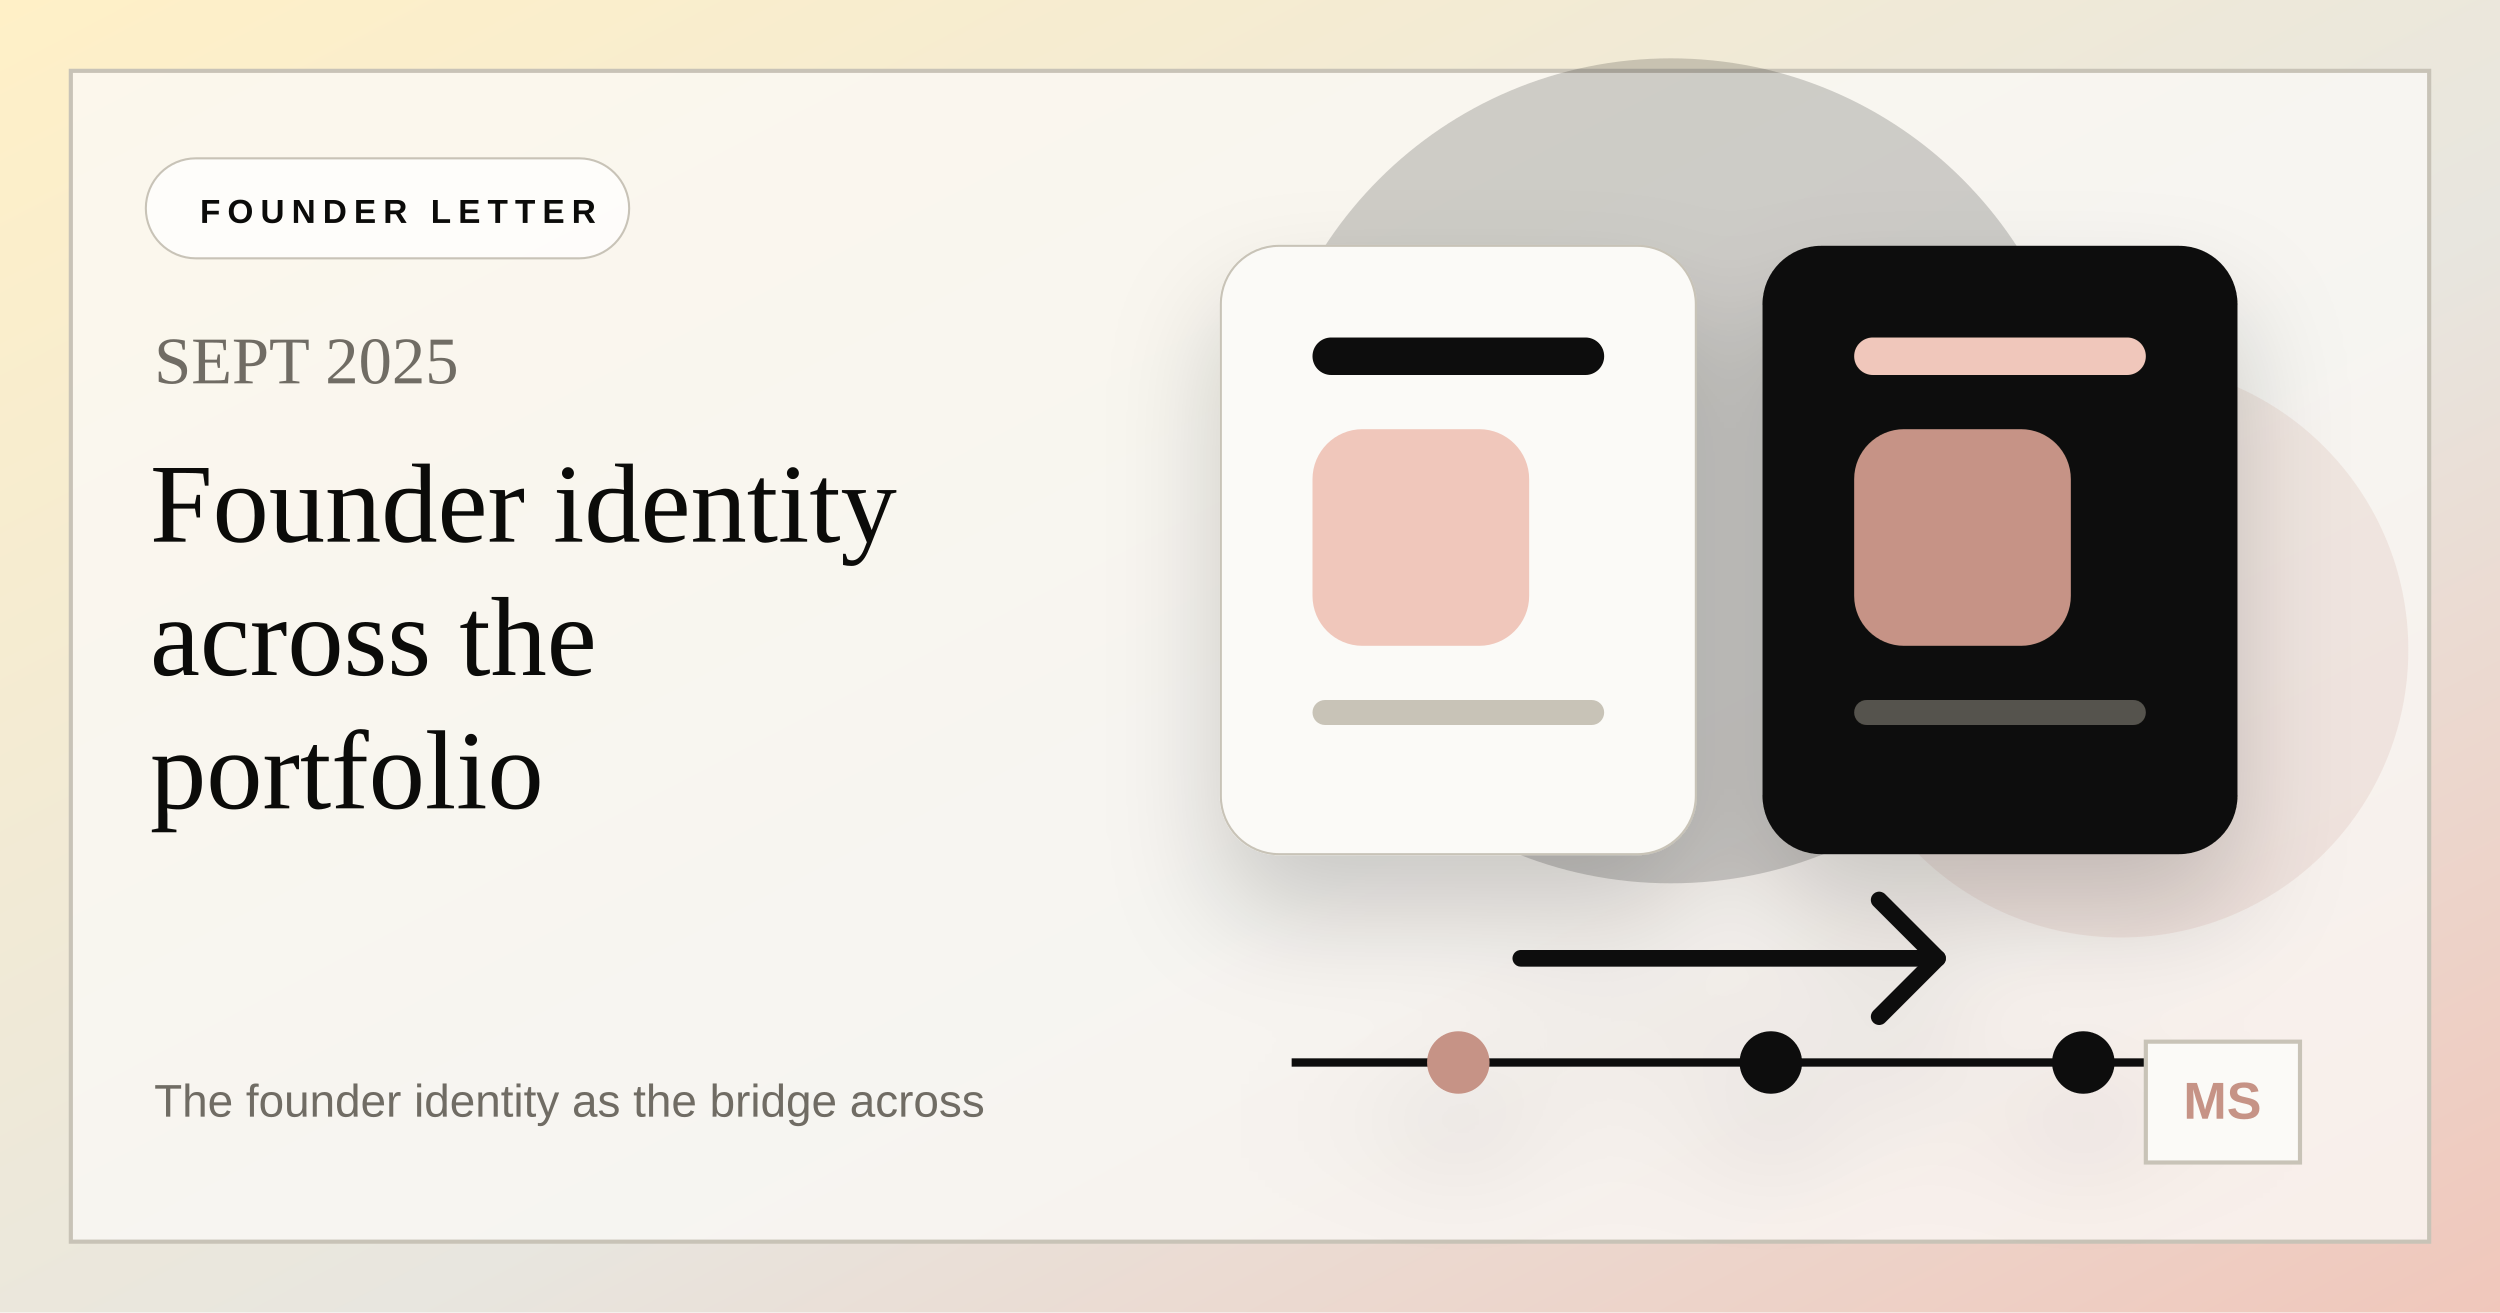
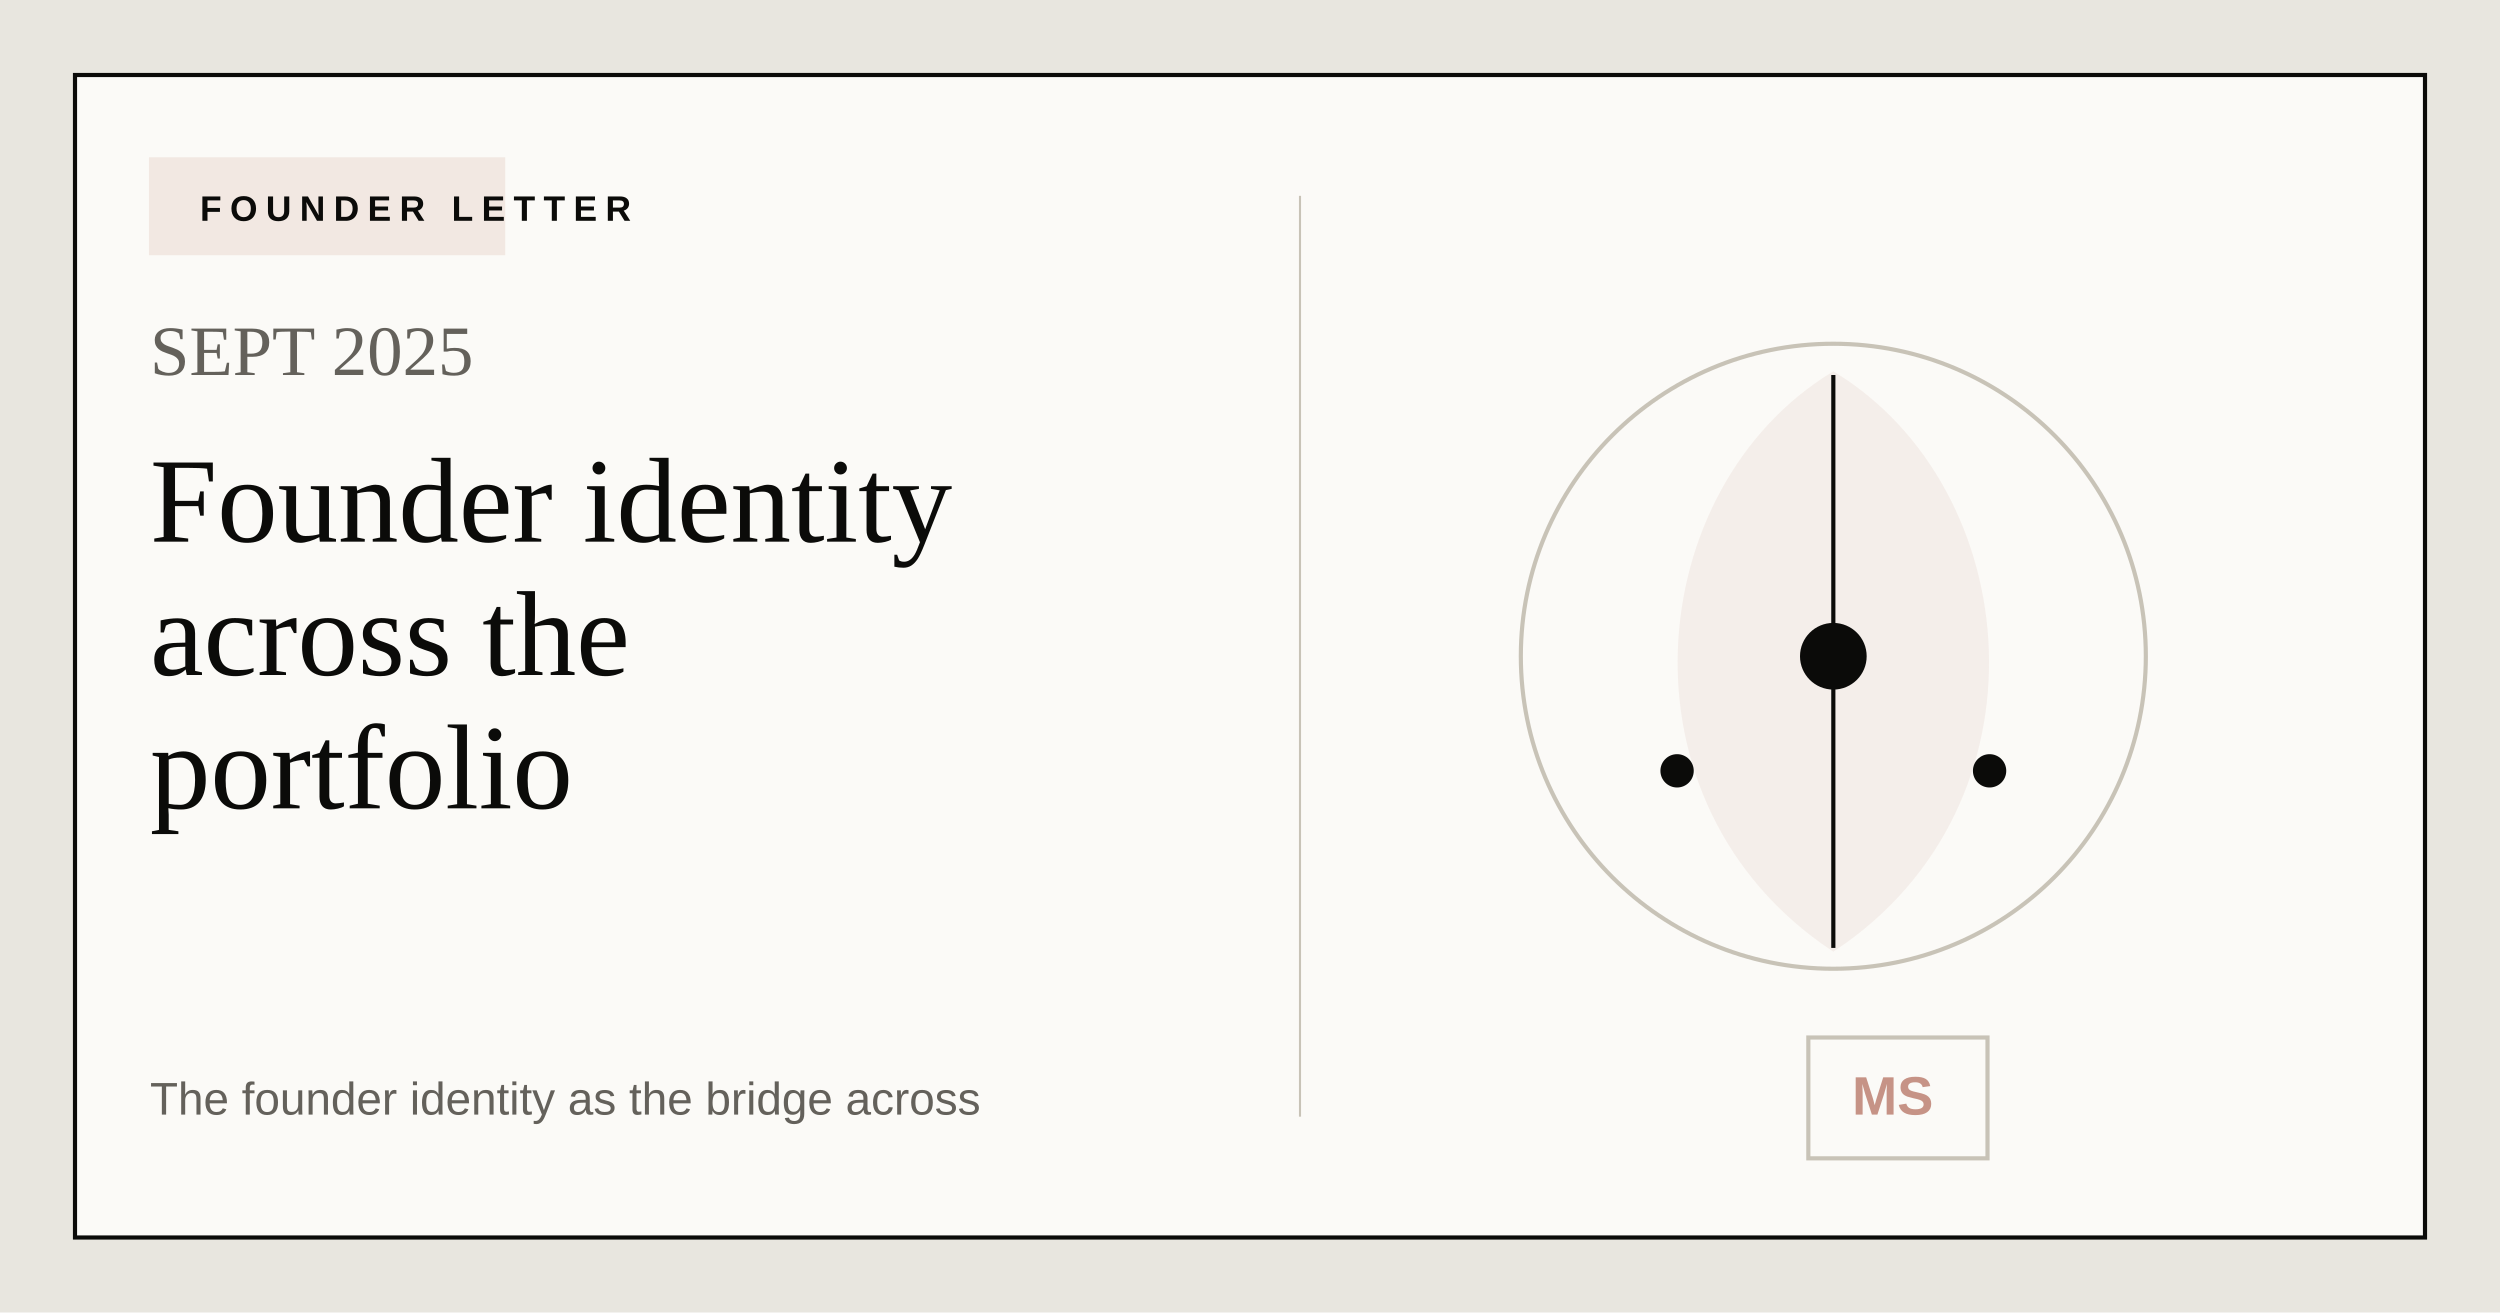
<svg xmlns="http://www.w3.org/2000/svg" width="1200" height="630" viewBox="0 0 1200 630" role="img" aria-labelledby="title desc">
-   <defs>
-     <linearGradient id="backgroundGradient" x1="0" y1="0" x2="1" y2="1">
-       <stop offset="0%" stop-color="#fff0c7" />
-       <stop offset="58%" stop-color="#e8e6df" />
-       <stop offset="100%" stop-color="#f0c7bb" />
-     </linearGradient>
-     <radialGradient id="fieldGradient" cx="68%" cy="42%" r="70%">
-       <stop offset="0%" stop-color="#ff7a45" stop-opacity="0.92" />
-       <stop offset="55%" stop-color="#0b0b09" stop-opacity="0.54" />
-       <stop offset="100%" stop-color="#11110f" stop-opacity="0.86" />
-     </radialGradient>
-     <linearGradient id="waveGradient" x1="0" y1="0" x2="1" y2="1">
-       <stop offset="0%" stop-color="#0b0b09" />
-       <stop offset="50%" stop-color="#f0c7bb" />
-       <stop offset="100%" stop-color="#c69386" />
-     </linearGradient>
-     <filter id="softShadow" x="-20%" y="-20%" width="140%" height="140%">
-       <feDropShadow dx="0" dy="28" stdDeviation="26" flood-color="#0b0b09" flood-opacity="0.18" />
-     </filter>
-   </defs>
-   <rect width="1200" height="630" fill="url(#backgroundGradient)" />
-   <rect x="34" y="34" width="1132" height="562" rx="0" fill="rgba(251,250,247,0.76)" stroke="#c8c3b7" stroke-width="2" />
-   <circle cx="802" cy="226" r="198" fill="#0b0b09" opacity="0.18" />
-   <circle cx="1018" cy="312" r="138" fill="#c69386" opacity="0.16" />
-   <g filter="url(#softShadow)">
-     <rect x="586" y="118" width="228" height="292" rx="28" fill="#fbfaf7" stroke="#c8c3b7" />
-     <rect x="846" y="118" width="228" height="292" rx="28" fill="#11110f" />
-     <rect x="630" y="162" width="140" height="18" rx="9" fill="#0b0b09" />
-     <rect x="630" y="206" width="104" height="104" rx="24" fill="#f0c7bb" />
-     <rect x="630" y="336" width="140" height="12" rx="6" fill="#c8c3b7" />
-     <rect x="890" y="162" width="140" height="18" rx="9" fill="#f0c7bb" />
-     <rect x="890" y="206" width="104" height="104" rx="24" fill="#c69386" />
-     <rect x="890" y="336" width="140" height="12" rx="6" fill="#55524d" />
-     <path d="M730 460 H930" stroke="#0b0b09" stroke-width="8" stroke-linecap="round" />
-     <path d="M930 460 L902 432 M930 460 L902 488" stroke="#0b0b09" stroke-width="8" stroke-linecap="round" />
-     <path d="M620 510 H1080" stroke="#0b0b09" stroke-width="4" />
-     <circle cx="700" cy="510" r="15" fill="#c69386" />
-     <circle cx="850" cy="510" r="15" fill="#0b0b09" />
-     <circle cx="1000" cy="510" r="15" fill="#0b0b09" />
-   </g>
-   <rect x="70" y="76" width="232" height="48" rx="24" fill="rgba(255,255,255,0.72)" stroke="#c8c3b7" />
-   <text x="96" y="107" font-family="Arial, Helvetica, sans-serif" font-size="16" font-weight="700" letter-spacing="3.4" fill="#0b0b09">FOUNDER LETTER</text>
-   <text x="74" y="184" font-family="Georgia, 'Times New Roman', serif" font-size="32" fill="#706c64">SEPT 2025</text>
-   <text x="72" y="260" font-family="Georgia, 'Times New Roman', serif" font-size="54" font-weight="500" fill="#0b0b09">Founder identity</text>
-   <text x="72" y="324" font-family="Georgia, 'Times New Roman', serif" font-size="54" font-weight="500" fill="#0b0b09">across the</text>
-   <text x="72" y="388" font-family="Georgia, 'Times New Roman', serif" font-size="54" font-weight="500" fill="#0b0b09">portfolio</text>
-   <text x="74" y="536" font-family="Arial, Helvetica, sans-serif" font-size="22" fill="#706c64">The founder identity as the bridge across</text>
-   <rect x="1030" y="500" width="74" height="58" rx="0" fill="#fbfaf7" stroke="#c8c3b7" stroke-width="2" />
-   <text x="1048" y="537" font-family="Arial, Helvetica, sans-serif" font-size="25" font-weight="800" fill="#c69386">MS</text>
+   <rect width="1200" height="630" fill="#e8e6df" />
+   <rect x="36" y="36" width="1128" height="558" fill="#fbfaf7" stroke="#0b0b09" stroke-width="2" />
+   <rect x="72" y="76" width="170" height="46" fill="#c69386" opacity="0.18" stroke="#c69386" stroke-width="1" />
+   <text x="96" y="106" font-family="Arial, Helvetica, sans-serif" font-size="17" font-weight="700" letter-spacing="4" fill="#0b0b09">FOUNDER LETTER</text>
+   <text x="72" y="180" font-family="Georgia, 'Times New Roman', serif" font-size="34" fill="#64615b">SEPT 2025</text>
+   <text x="72" y="260" font-family="Georgia, 'Times New Roman', serif" font-size="58" font-weight="500" fill="#0b0b09">Founder identity</text>
+   <text x="72" y="324" font-family="Georgia, 'Times New Roman', serif" font-size="58" font-weight="500" fill="#0b0b09">across the</text>
+   <text x="72" y="388" font-family="Georgia, 'Times New Roman', serif" font-size="58" font-weight="500" fill="#0b0b09">portfolio</text>
+   <text x="72" y="535" font-family="Arial, Helvetica, sans-serif" font-size="22" fill="#64615b">The founder identity as the bridge across</text>
+   <circle cx="880" cy="315" r="150" fill="none" stroke="#c8c3b7" stroke-width="2" />
+   <path d="M880 455 C775 385 790 235 880 180 C970 235 985 385 880 455Z" fill="#c69386" opacity="0.12" stroke="#c69386" stroke-width="3" />
+   <path d="M880 455 V180" stroke="#0b0b09" stroke-width="2" />
+   <circle cx="880" cy="315" r="16" fill="#0b0b09" />
+   <circle cx="805" cy="370" r="8" fill="#0b0b09" />
+   <circle cx="955" cy="370" r="8" fill="#0b0b09" />
+   <line x1="624" y1="94" x2="624" y2="536" stroke="#c8c3b7" stroke-width="1" />
+   <rect x="868" y="498" width="86" height="58" fill="#fbfaf7" stroke="#c8c3b7" stroke-width="2" />
+   <text x="889" y="535" font-family="Arial, Helvetica, sans-serif" font-size="26" font-weight="700" fill="#c69386">MS</text>
</svg>
